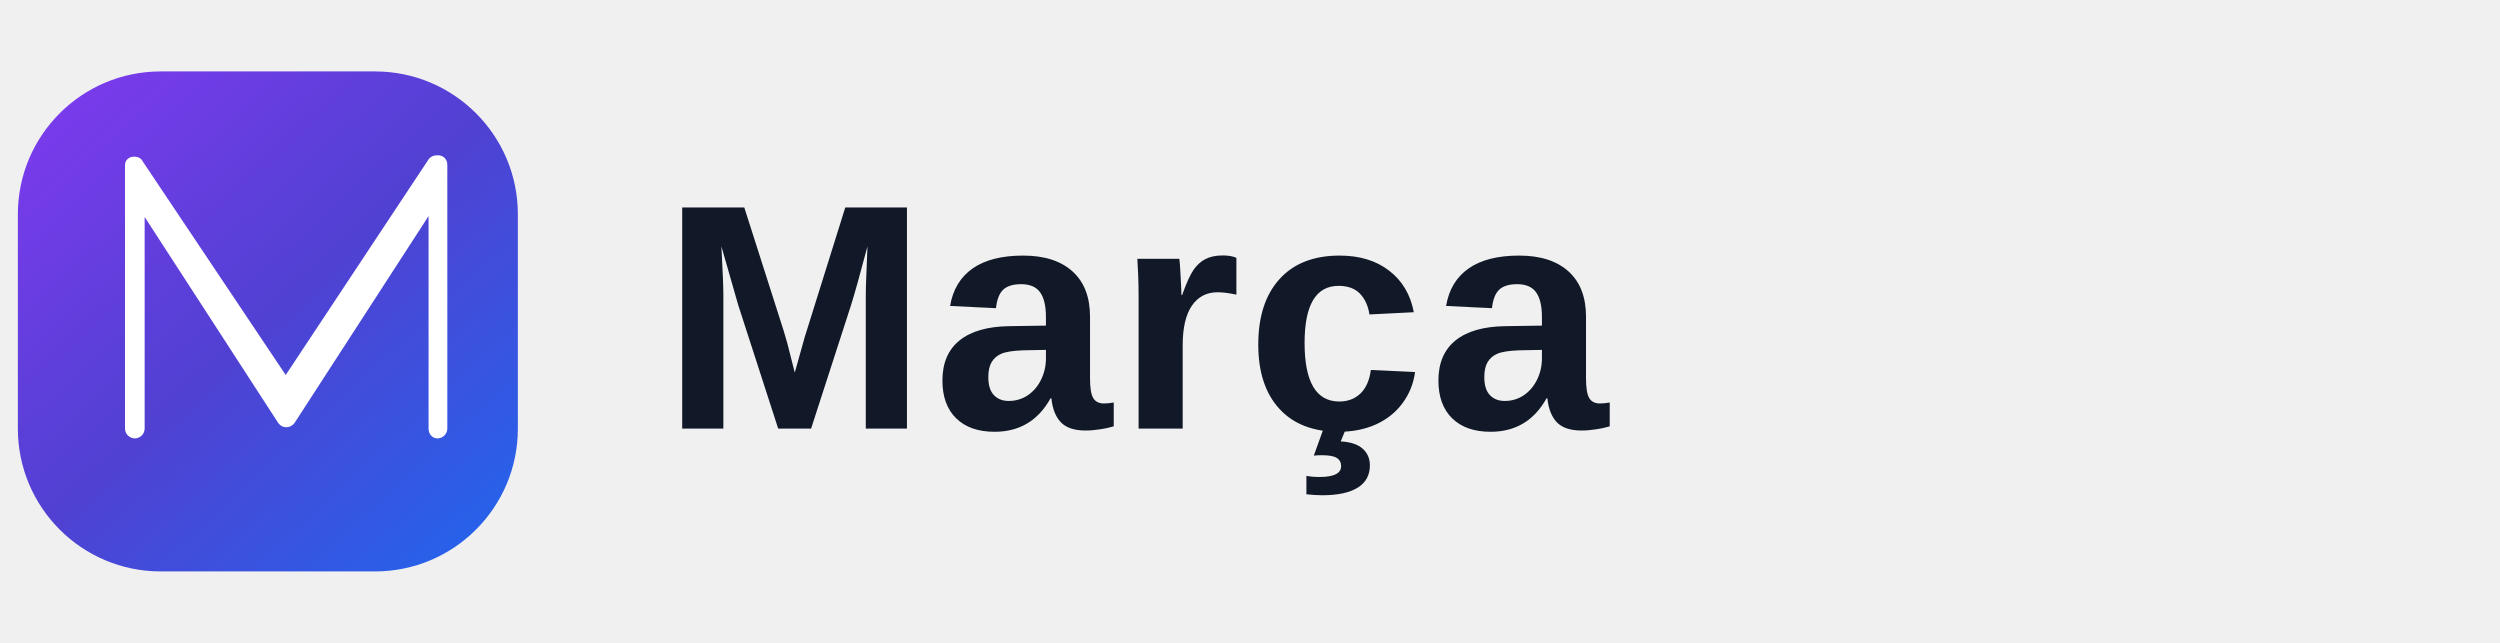
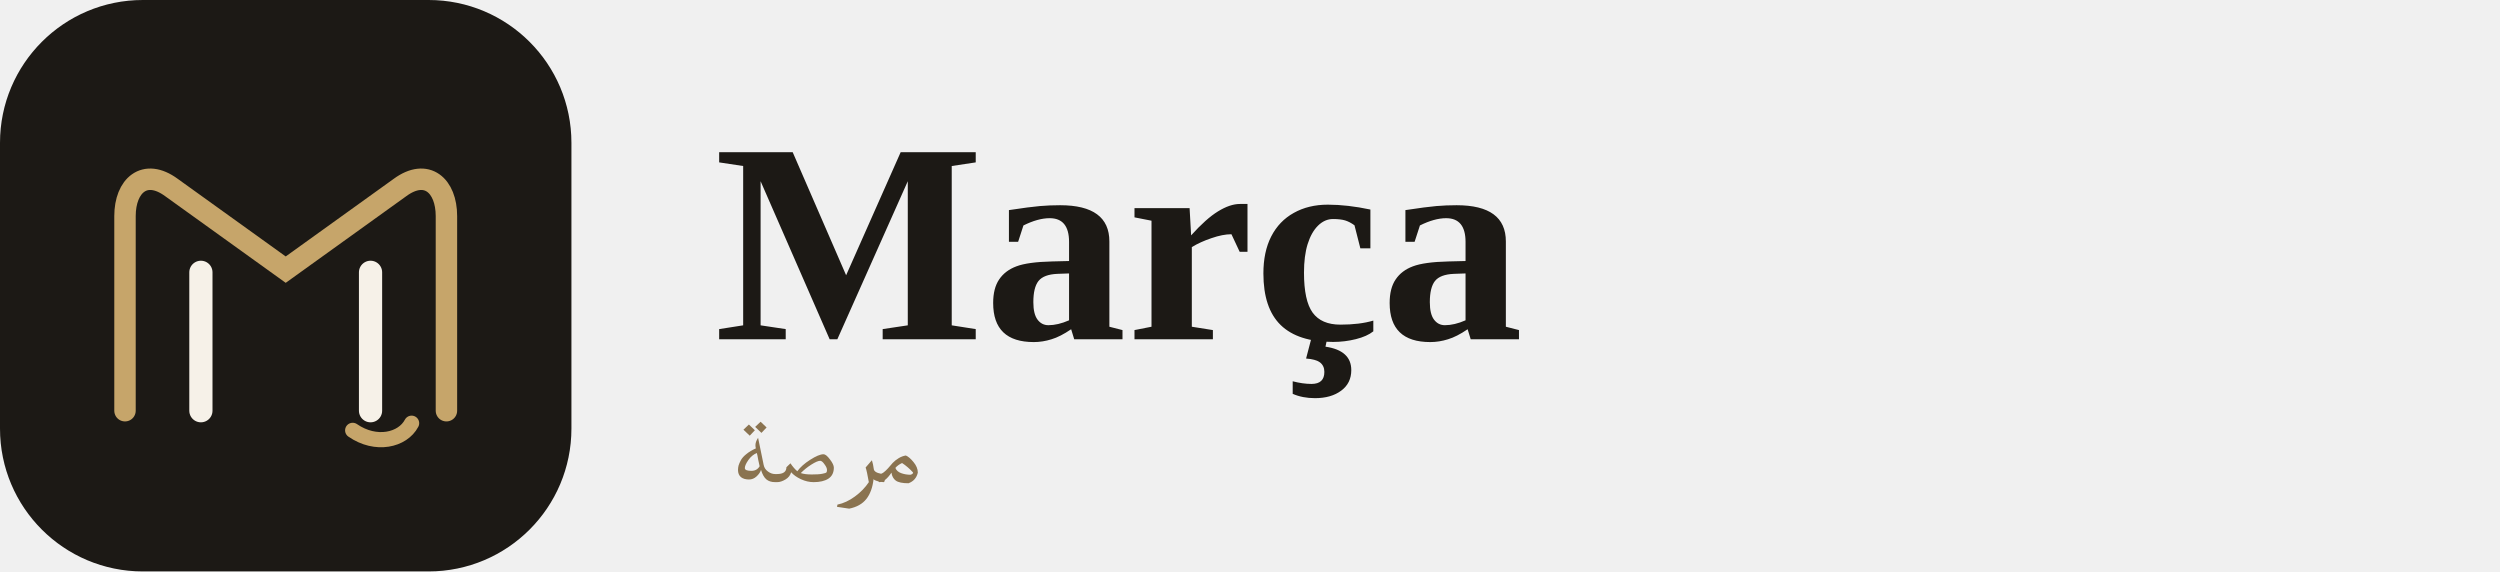
- <svg xmlns="http://www.w3.org/2000/svg" viewBox="0 0 280 72" role="img" aria-label="Marça">
-   <defs>
-     <linearGradient id="lg" x1="8" y1="8" x2="56" y2="60" gradientUnits="userSpaceOnUse">
-       <stop stop-color="#7c3aed" />
-       <stop offset=".5" stop-color="#5041D2" />
-       <stop offset="1" stop-color="#2563eb" />
-     </linearGradient>
-   </defs>
-   <rect x="2" y="8" width="56" height="56" rx="16" fill="url(#lg)" />
-   <path fill="#fff" d="M14 48V18.5c0-.6.5-1 1.1-.95.4 0 .75.22.9.55L32 42l15.9-24c.22-.4.6-.6 1-.6.7-.08 1.2.4 1.2 1.05V48c0 .6-.5 1.1-1.1 1.1S48 48.6 48 48V24.2L33.1 47.2c-.22.4-.6.65-1.05.65-.4 0-.75-.22-1-.65L16.2 24.3V48c0 .6-.5 1.1-1.1 1.1S14 48.6 14 48z" />
-   <text x="74" y="48" font-family="Arial,Helvetica,sans-serif" font-size="36" font-weight="800" fill="#111827" letter-spacing="0.5">Marça</text>
+ <svg xmlns="http://www.w3.org/2000/svg" viewBox="0 0 280 64" fill="none">
+   <rect width="64" height="64" rx="16" fill="#1C1915" />
+   <path d="M14 46V24.2c0-3.4 2.2-5.4 5.2-3.2L32 30.2l12.8-9.2c3-2.2 5.2-.2 5.2 3.2V46" stroke="#C6A56A" stroke-width="2.4" stroke-linecap="round" />
+   <path d="M22.5 46V30.5M41.5 46V30.5" stroke="#F6F1E8" stroke-width="2.6" stroke-linecap="round" />
+   <path d="M39.5 48.2c2.6 1.8 5.6 1.1 6.6-.8" stroke="#C6A56A" stroke-width="1.7" stroke-linecap="round" />
+   <text x="80" y="38" fill="#1C1915" font-family="Georgia, 'Times New Roman', serif" font-size="32" font-weight="600">Marça</text>
+   <text x="82" y="54" fill="#8A7350" font-family="Georgia, serif" font-size="12">مرصة</text>
</svg>
